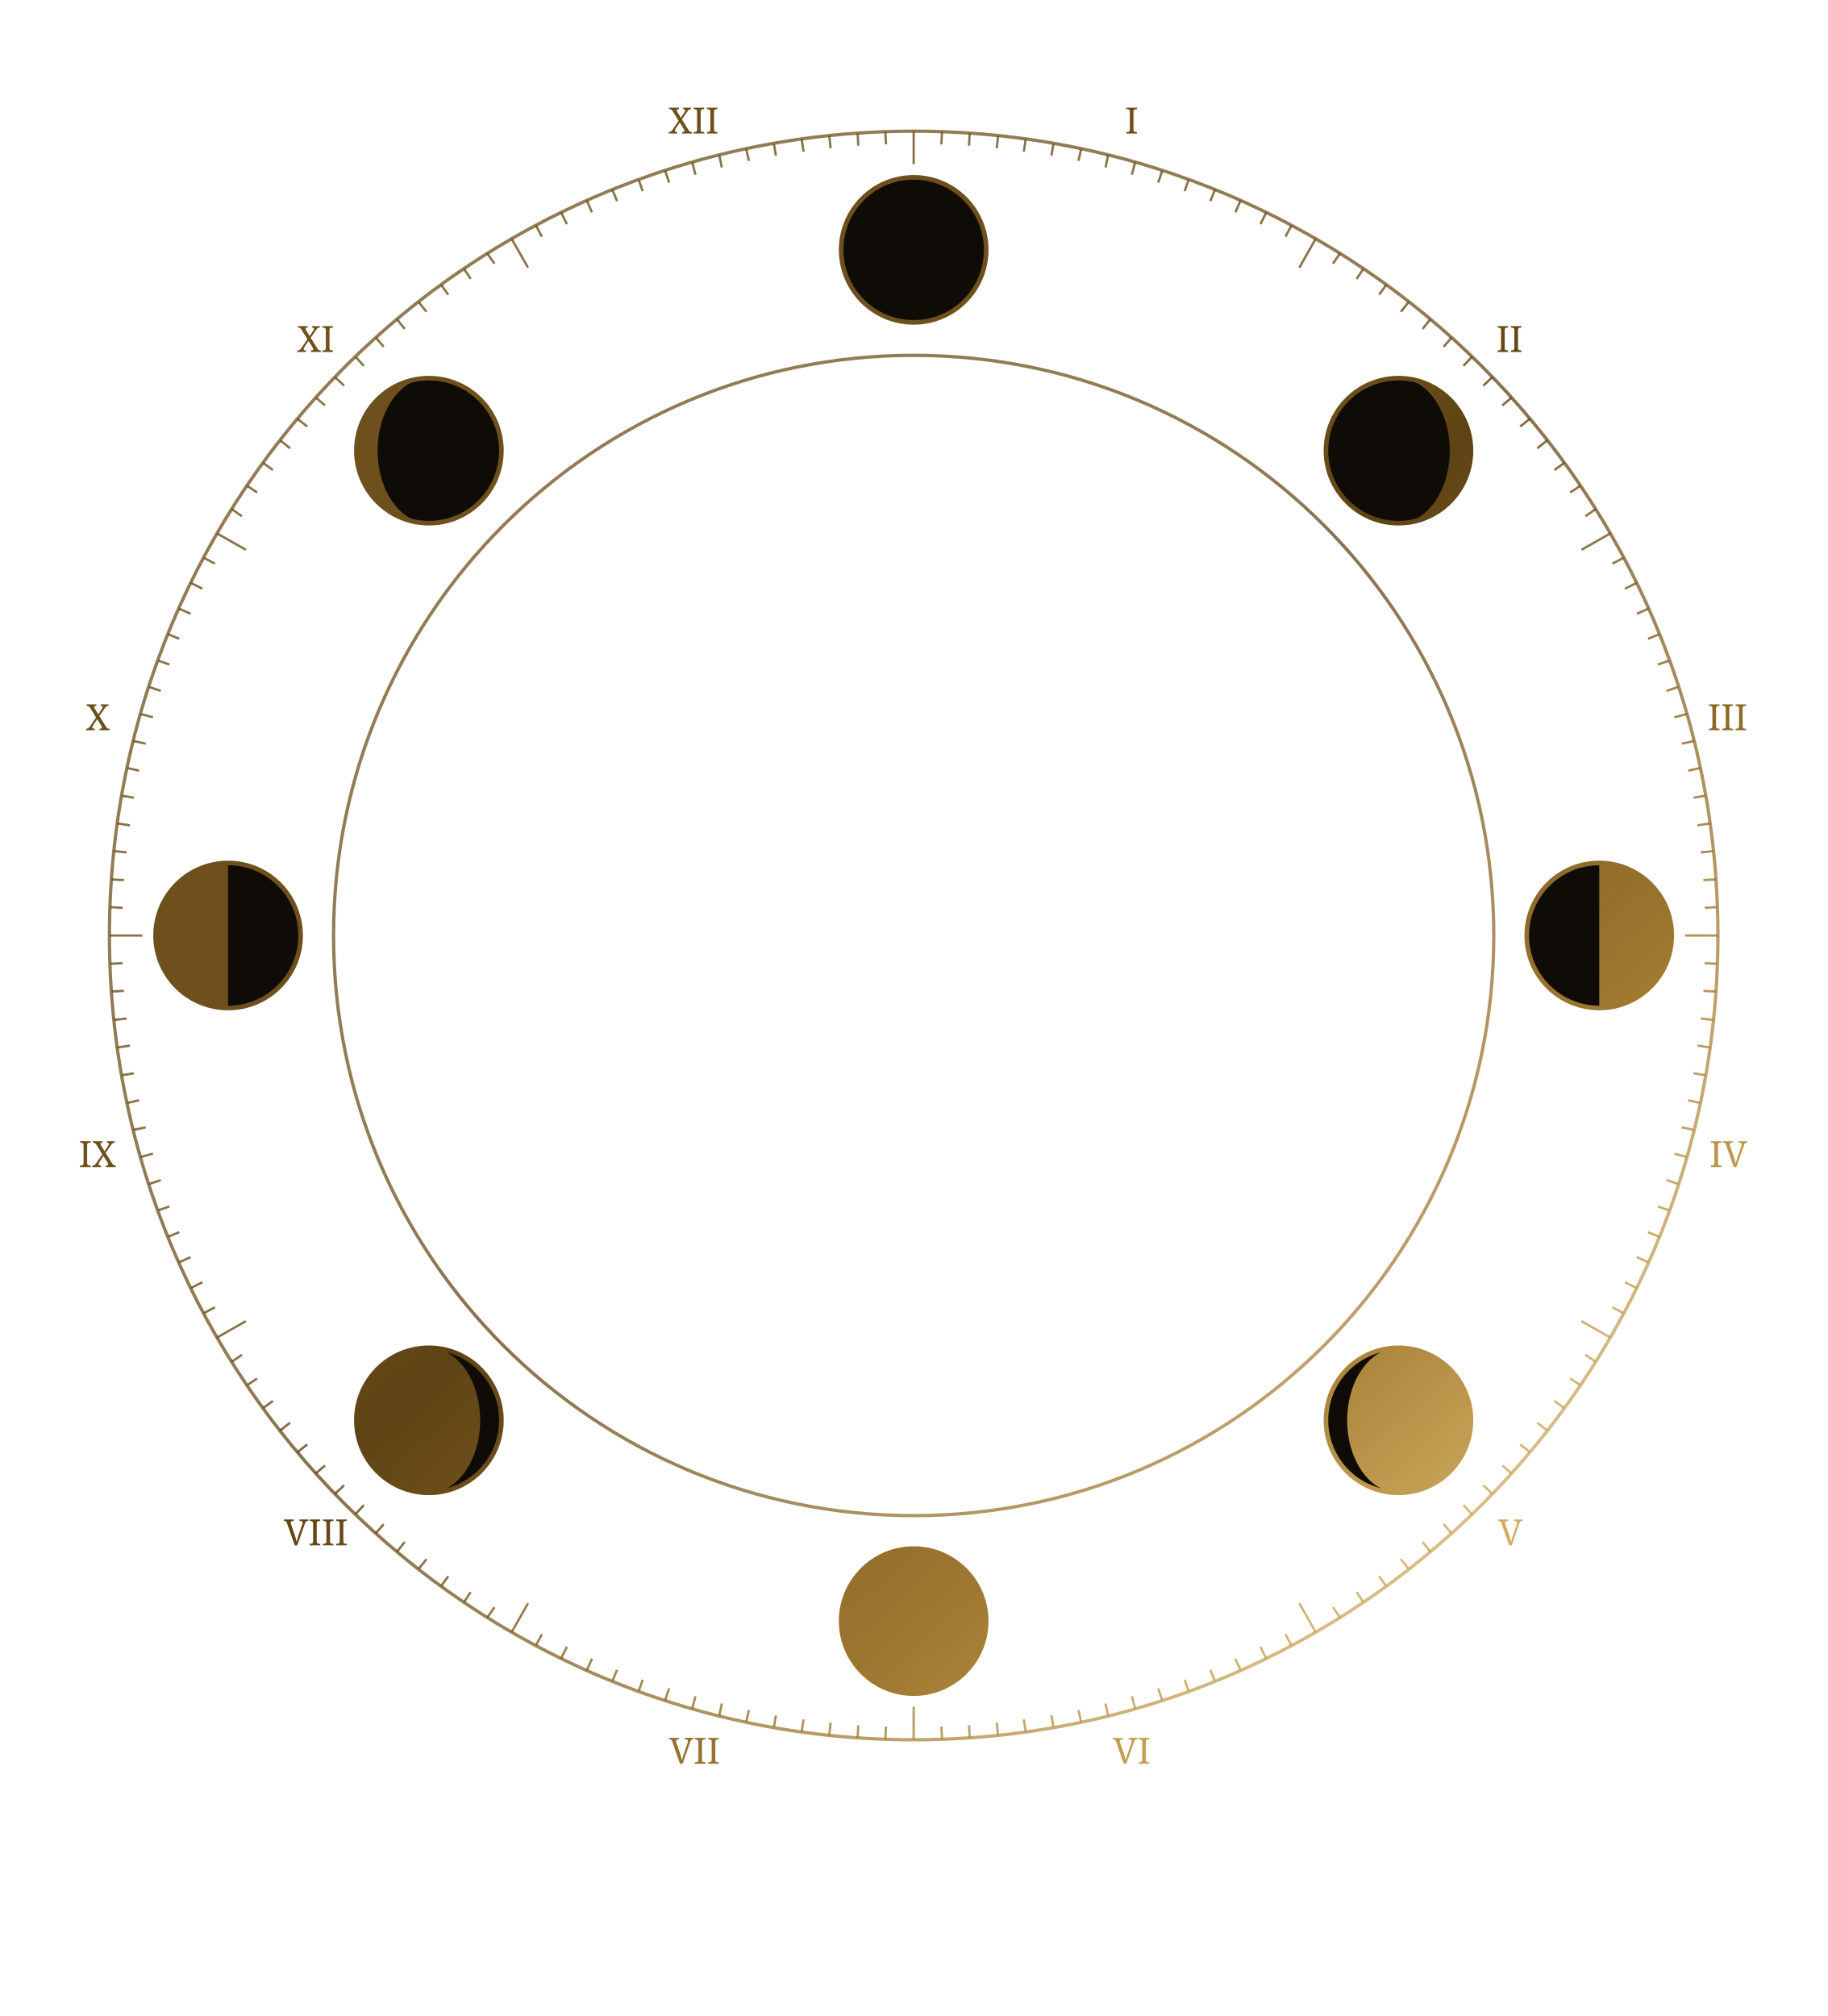
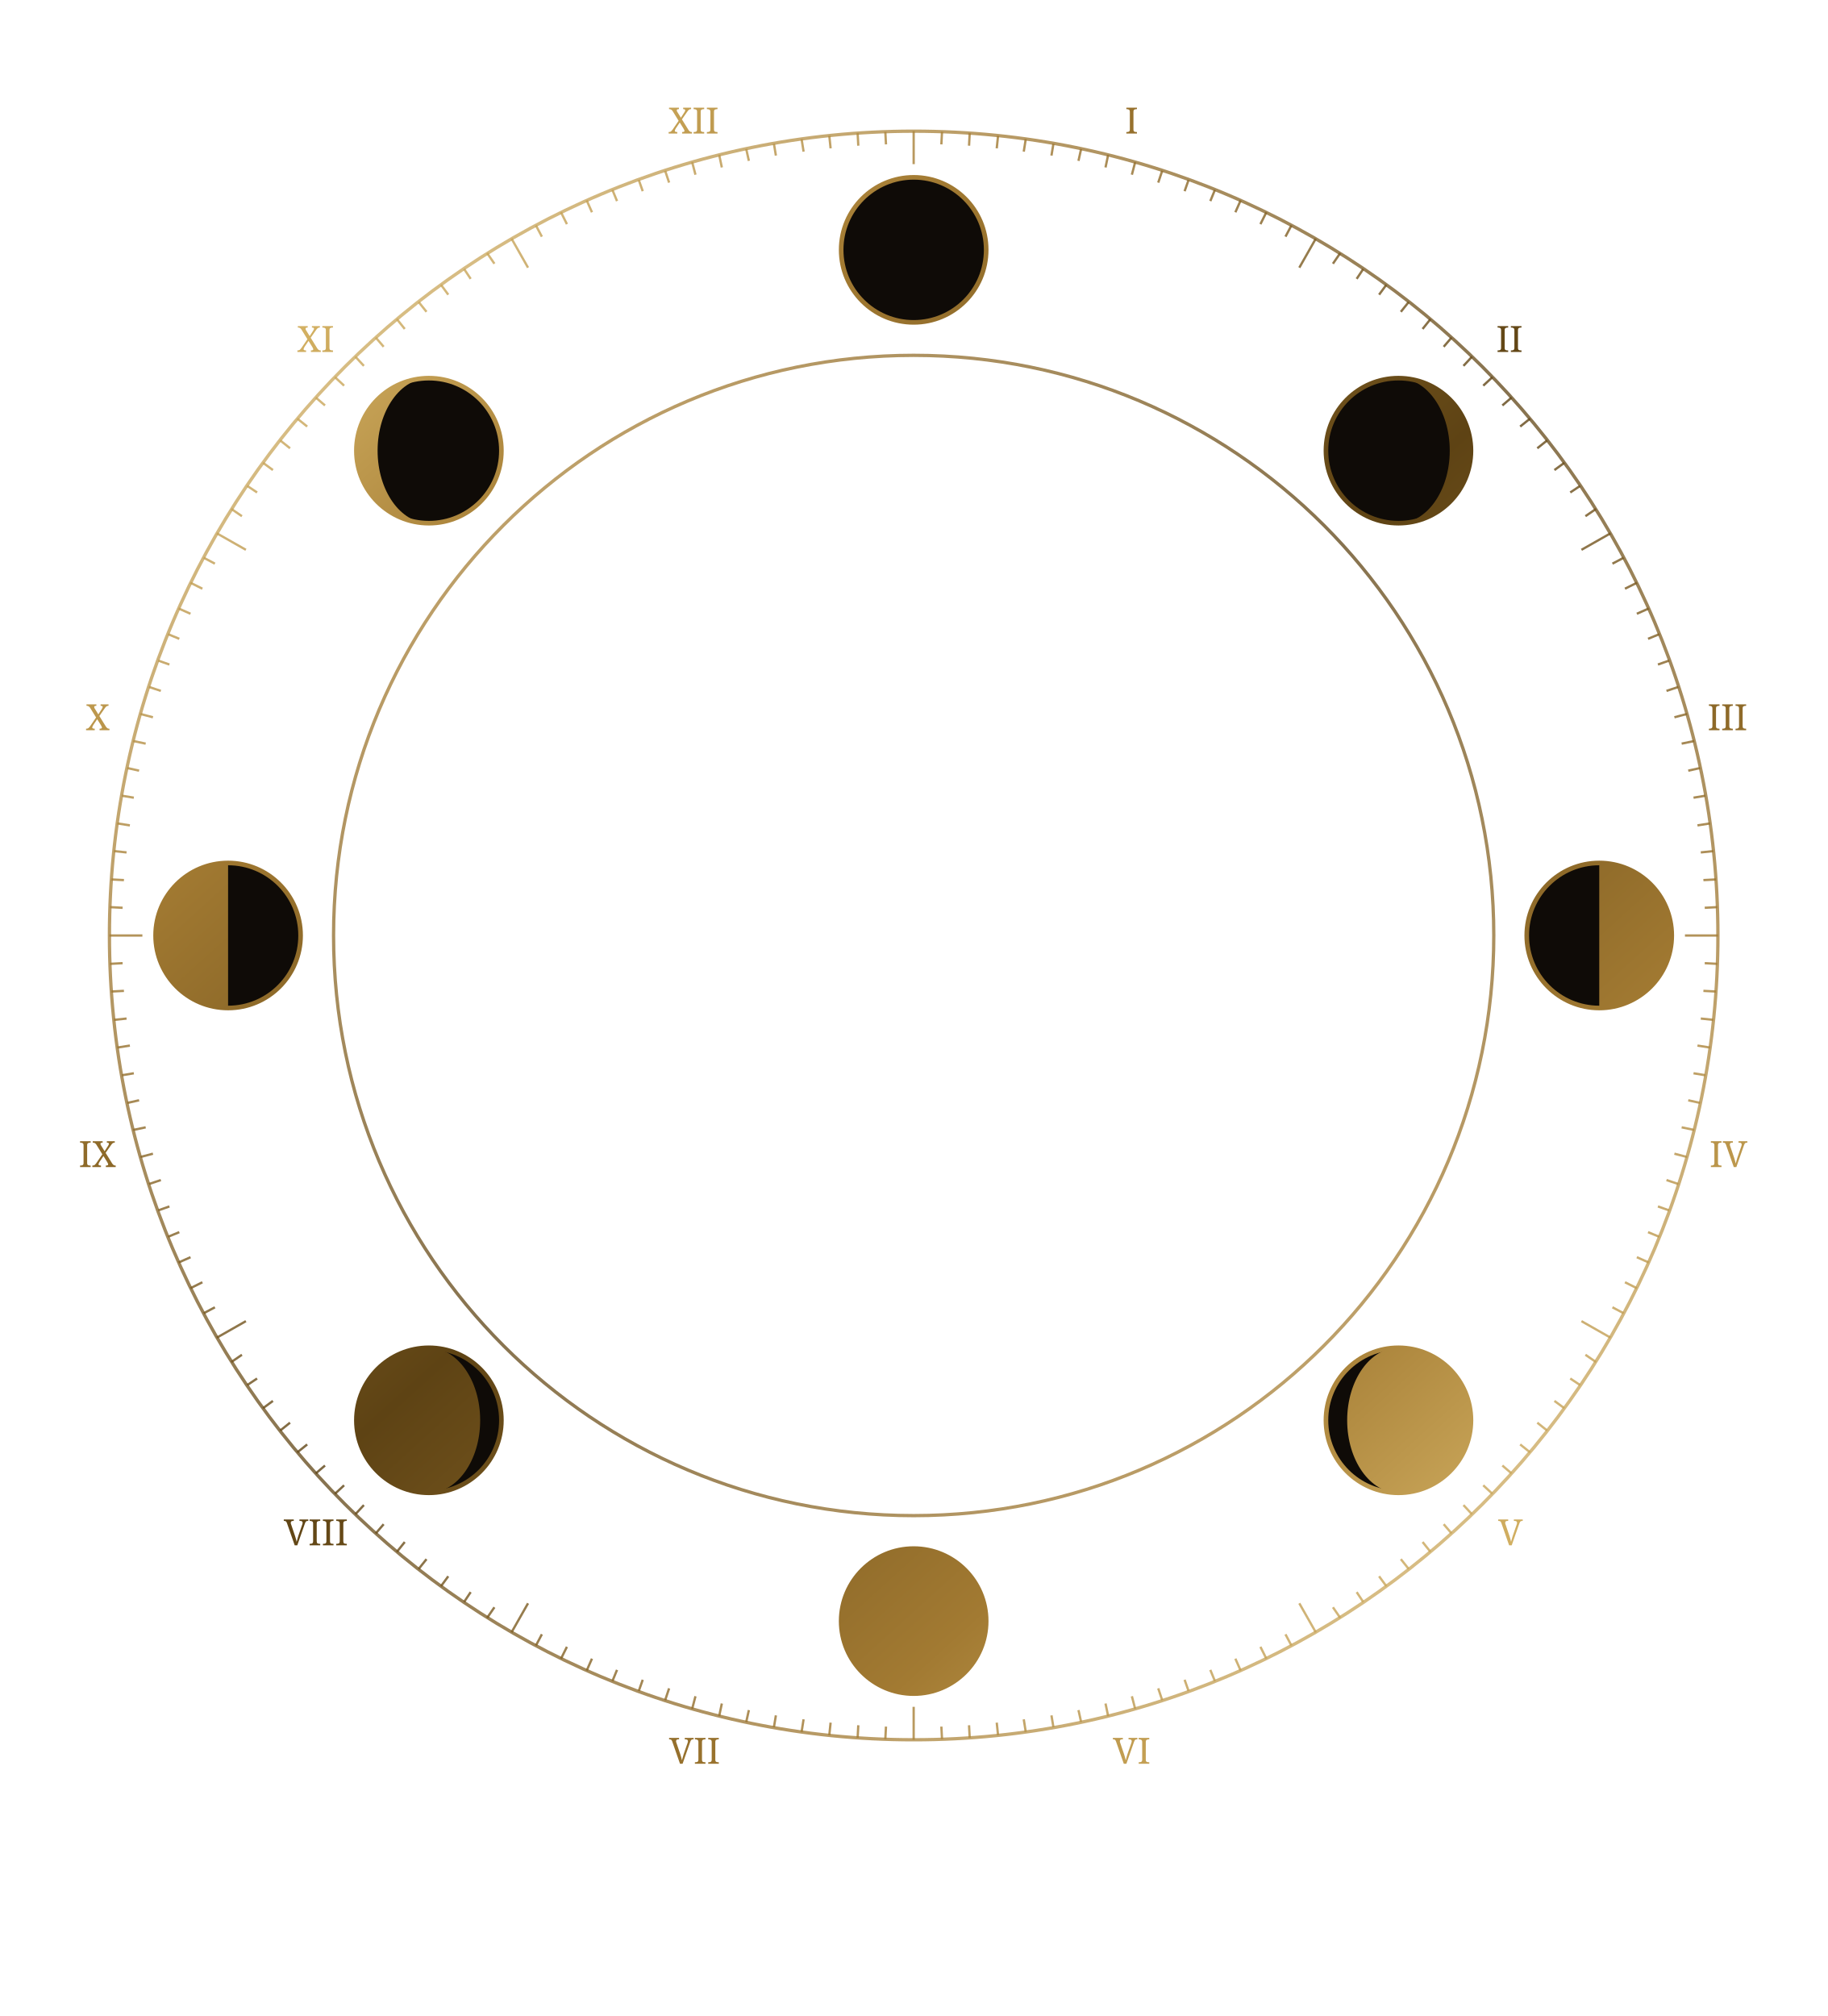
<svg xmlns="http://www.w3.org/2000/svg" viewBox="-12.6 -13.9 277.2 305.8">
  <defs>
-     <linearGradient id="c207b0" gradientUnits="userSpaceOnUse" x1="-12.6" y1="-13.9" x2="264.6" y2="291.9">
-       <stop offset="0" stop-color="#6d501b" />
-       <stop offset=".045" stop-color="#5e4314" />
-       <stop offset=".045" stop-color="#5e4314" />
-       <stop offset=".245" stop-color="#a27a32" />
-       <stop offset=".409" stop-color="#e7c777" />
+     <linearGradient id="c207b0" gradientUnits="userSpaceOnUse" data-foil="252 278 0.42" spreadMethod="reflect" x1="-118.44" y1="-130.66" x2="370.44" y2="408.66">
+       <stop offset="0" stop-color="#f8e6b2" />
+       <stop offset=".036" stop-color="#e7c777" />
+       <stop offset=".129" stop-color="#a27a32" />
+       <stop offset=".242" stop-color="#5e4314" />
+       <stop offset=".242" stop-color="#5e4314" />
+       <stop offset=".356" stop-color="#a27a32" />
+       <stop offset=".449" stop-color="#e7c777" />
      <stop offset=".5" stop-color="#fff3cc" />
-       <stop offset=".591" stop-color="#d3a851" />
-       <stop offset=".773" stop-color="#8a6424" />
-       <stop offset=".955" stop-color="#56390e" />
-       <stop offset=".955" stop-color="#56390e" />
-       <stop offset="1" stop-color="#634414" />
+       <stop offset=".551" stop-color="#d3a851" />
+       <stop offset=".655" stop-color="#8a6424" />
+       <stop offset=".758" stop-color="#56390e" />
+       <stop offset=".758" stop-color="#56390e" />
+       <stop offset=".861" stop-color="#8a6424" />
+       <stop offset=".964" stop-color="#d3a851" />
+       <stop offset="1" stop-color="#f2dda7" />
    </linearGradient>
  </defs>
  <g transform="translate(126 128)">
    <path d="M-122 0a122 122 0 1 0 244 0 122 122 0 1 0-244 0m34 0a88 88 0 1 0 176 0 88 88 0 1 0-176 0" fill="none" stroke="url(#c207b0)" stroke-width=".5" opacity=".75" />
-     <g>
+     <g data-anim="ce-spin" data-anim-css="200s linear 0s infinite normal" data-anim-origin="0 0">
      <path d="M122 0h-5m4.9 4.3-1.9-.1m1.7 4.3-1.9-.1m1.5 4.4-1.9-.2m1.4 4.4-1.9-.3m1.2 4.5-1.8-.3m1 4.5-1.8-.4m.9 4.5-1.9-.4m.8 4.5-1.9-.5m.6 4.6-1.8-.6m.4 4.6-1.7-.6m.2 4.6-1.7-.7m.1 4.6-1.8-.8m0 4.7-1.8-.9m-.2 4.7-1.7-.9m-.3 4.6-4.4-2.5m2.2 6.2-1.6-1.1m-.8 4.6-1.5-1m-.9 4.5-1.5-1.1m-1.1 4.5-1.5-1.2m-1.1 4.5-1.5-1.2m-1.3 4.4-1.4-1.2m-1.5 4.3-1.4-1.3m-1.7 4.4-1.3-1.4m-1.8 4.3-1.2-1.4m-2 4.2-1.2-1.5m-2.1 4.1-1.2-1.5m-2.2 4.1-1.1-1.5m-2.4 3.9-1-1.5m-2.5 3.9-1.1-1.6m-2.6 3.8-2.5-4.4m-1.2 6.4-.9-1.7m-2.9 3.7-.9-1.8m-3 3.6-.8-1.8m-3.1 3.4-.7-1.7m-3.3 3.2-.6-1.7m-3.4 3.1-.6-1.8m-3.5 3.1-.5-1.9m-3.6 3-.4-1.9m-3.7 2.8-.4-1.8m-3.8 2.6-.3-1.8m-3.9 2.5-.3-1.9m-3.9 2.4-.2-1.9m-4.1 2.3-.1-1.9m-4.1 2.1-.1-1.9m-4.2 2v-5m-4.3 4.9 .1-1.9m-4.3 1.7 .1-1.9m-4.4 1.5 .2-1.9m-4.4 1.4 .3-1.9m-4.5 1.2 .3-1.8m-4.5 1 .4-1.8m-4.5 .9 .4-1.9m-4.5 .8 .5-1.9m-4.6 .6 .6-1.8m-4.6 .4 .6-1.7m-4.6 .2 .7-1.7m-4.6 .1 .8-1.8m-4.7 0 .9-1.8m-4.7-.2 .9-1.7m-4.6-.3 2.5-4.4m-6.2 2.2 1.1-1.6m-4.6-.8 1-1.5m-4.5-.9 1.1-1.5m-4.5-1.1 1.2-1.5m-4.5-1.1 1.2-1.5m-4.4-1.3 1.2-1.4m-4.3-1.5 1.3-1.4m-4.4-1.7 1.4-1.3m-4.3-1.8 1.4-1.2m-4.2-2 1.5-1.2m-4.1-2.1 1.5-1.2m-4.1-2.2 1.5-1.1m-3.9-2.4 1.5-1m-3.9-2.5 1.6-1.1m-3.8-2.6 4.4-2.5m-6.4-1.2 1.7-.9m-3.7-2.9 1.8-.9m-3.6-3 1.8-.8m-3.4-3.1 1.7-.7m-3.2-3.3 1.7-.6m-3.1-3.4 1.8-.6m-3.1-3.5 1.9-.5m-3-3.6 1.9-.4m-2.8-3.7 1.8-.4m-2.6-3.8 1.8-.3m-2.5-3.9 1.9-.3m-2.4-3.9 1.9-.2m-2.3-4.1 1.9-.1m-2.1-4.1 1.9-.1m-2-4.2h5m-4.9-4.3 1.9 .1m-1.7-4.3 1.9 .1m-1.5-4.4 1.9 .2m-1.4-4.4 1.9 .3m-1.2-4.5 1.8 .3m-1-4.5 1.8 .4m-.9-4.5 1.9 .4m-.8-4.5 1.9 .5m-.6-4.6 1.8 .6m-.4-4.6 1.7 .6m-.2-4.6 1.7 .7m-.1-4.6 1.8 .8m0-4.7 1.8 .9m.2-4.7 1.7 .9m.3-4.6 4.4 2.5m-2.2-6.2 1.6 1.1m.8-4.6 1.5 1m.9-4.5 1.5 1.1m1.1-4.5 1.5 1.2m1.1-4.5 1.5 1.2m1.3-4.4 1.4 1.2m1.5-4.3 1.4 1.3m1.7-4.4 1.3 1.4m1.8-4.3 1.2 1.4m2-4.2 1.2 1.5m2.1-4.1 1.2 1.5m2.2-4.1 1.1 1.5m2.4-3.9 1 1.5m2.5-3.9 1.1 1.6m2.6-3.8 2.5 4.4m1.2-6.4 .9 1.7m2.9-3.7 .9 1.8m3-3.6 .8 1.8m3.1-3.4 .7 1.7m3.3-3.2 .6 1.7m3.4-3.1 .6 1.8m3.5-3.1 .5 1.9m3.6-3 .4 1.9m3.7-2.8 .4 1.8m3.8-2.6 .3 1.8m3.9-2.5 .3 1.9m3.9-2.4 .2 1.9m4.1-2.3 .1 1.9m4.1-2.1 .1 1.9m4.2-2v5m4.3-4.9-.1 1.9m4.3-1.7-.1 1.9m4.4-1.5-.2 1.9m4.4-1.4-.3 1.9m4.5-1.2-.3 1.8m4.5-1-.4 1.8m4.5-.9-.4 1.9m4.5-.8-.5 1.9m4.6-.6-.6 1.8m4.6-.4-.6 1.7m4.6-.2-.7 1.7m4.6-.1-.8 1.8m4.7 0-.9 1.8m4.7 .2-.9 1.7m4.6 .3-2.5 4.4m6.2-2.2-1.1 1.6m4.6 .8-1 1.5m4.5 .9-1.1 1.5m4.5 1.1-1.2 1.5m4.5 1.1-1.2 1.5m4.4 1.3-1.2 1.4m4.3 1.5-1.3 1.4m4.4 1.7-1.4 1.3m4.3 1.8-1.4 1.2m4.2 2-1.5 1.2m4.1 2.1-1.5 1.2m4.1 2.2-1.5 1.1m3.9 2.4-1.5 1m3.9 2.5-1.6 1.1m3.8 2.6-4.4 2.5m6.4 1.2-1.7 .9m3.7 2.9-1.8 .9m3.6 3-1.8 .8m3.4 3.1-1.7 .7m3.2 3.3-1.7 .6m3.1 3.4-1.8 .6m3.1 3.5-1.9 .5m3 3.6-1.9 .4m2.8 3.7-1.8 .4m2.6 3.8-1.8 .3m2.5 3.9-1.9 .3m2.4 3.9-1.9 .2m2.3 4.1-1.9 .1m2.1 4.1-1.9 .1" stroke="url(#c207b0)" stroke-width=".35" opacity=".8" />
      <text fill="url(#c207b0)" font-family="Georgia" font-size="5.5">
        <tspan x="32.06" y="-121.64">I</tspan>
      </text>
      <text fill="url(#c207b0)" font-family="Georgia" font-size="5.5">
        <tspan x="88.37 90.49" y="-88.51">II</tspan>
      </text>
      <text fill="url(#c207b0)" font-family="Georgia" font-size="5.5">
        <tspan x="120.43 122.55 124.69" y="-31.13">III</tspan>
      </text>
      <text fill="url(#c207b0)" font-family="Georgia" font-size="5.5">
        <tspan x="120.73 122.86" y="35.13">IV</tspan>
      </text>
      <text fill="url(#c207b0)" font-family="Georgia" font-size="5.5">
        <tspan x="88.67" y="92.51">V</tspan>
      </text>
      <text fill="url(#c207b0)" font-family="Georgia" font-size="5.5">
        <tspan x="30.22 33.88" y="125.64">VI</tspan>
      </text>
      <text fill="url(#c207b0)" font-family="Georgia" font-size="5.5">
        <tspan x="-37.1 -33.44 -31.3" y="125.64">VII</tspan>
      </text>
      <text fill="url(#c207b0)" font-family="Georgia" font-size="5.5">
        <tspan x="-95.55 -91.89 -89.75 -87.63" y="92.51">VIII</tspan>
      </text>
      <text fill="url(#c207b0)" font-family="Georgia" font-size="5.5">
        <tspan x="-126.66 -124.54" y="35.13">IX</tspan>
      </text>
      <text fill="url(#c207b0)" font-family="Georgia" font-size="5.5">
        <tspan x="-125.59" y="-31.13">X</tspan>
      </text>
      <text fill="url(#c207b0)" font-family="Georgia" font-size="5.5">
        <tspan x="-93.53 -89.64" y="-88.51">XI</tspan>
      </text>
      <text fill="url(#c207b0)" font-family="Georgia" font-size="5.5">
        <tspan x="-37.22 -33.33 -31.19" y="-121.64">XII</tspan>
      </text>
      <g>
        <circle cx="0" cy="-104" r="11" fill="#0f0b07" stroke="url(#c207b0)" stroke-width=".7" />
        <path d="M0-115a11 11 0 0 1 0 22 11 11 0 0 0 0-22z" fill="url(#c207b0)" />
      </g>
      <g>
        <circle cx="73.54" cy="-73.54" r="11" fill="#0f0b07" stroke="url(#c207b0)" stroke-width=".7" />
        <path d="M73.54-84.54a11 11 0 0 1 0 22 7.78 11 0 0 0 0-22z" fill="url(#c207b0)" />
      </g>
      <g>
        <circle cx="104" cy="0" r="11" fill="#0f0b07" stroke="url(#c207b0)" stroke-width=".7" />
        <path d="M104-11a11 11 0 0 1 0 22 0 11 0 0 0 0-22z" fill="url(#c207b0)" />
      </g>
      <g>
        <circle cx="73.54" cy="73.54" r="11" fill="#0f0b07" stroke="url(#c207b0)" stroke-width=".7" />
        <path d="M73.54 62.54a11 11 0 0 1 0 22 7.78 11 0 0 1 0-22z" fill="url(#c207b0)" />
      </g>
      <g>
        <circle cx="0" cy="104" r="11" fill="#0f0b07" stroke="url(#c207b0)" stroke-width=".7" />
        <path d="M0 93a11 11 0 0 0 0 22 11 11 0 0 0 0-22z" fill="url(#c207b0)" />
      </g>
      <g>
        <circle cx="-73.54" cy="73.54" r="11" fill="#0f0b07" stroke="url(#c207b0)" stroke-width=".7" />
        <path d="M-73.54 62.54a11 11 0 0 0 0 22 7.78 11 0 0 0 0-22z" fill="url(#c207b0)" />
      </g>
      <g>
        <circle cx="-104" cy="0" r="11" fill="#0f0b07" stroke="url(#c207b0)" stroke-width=".7" />
        <path d="M-104-11a11 11 0 0 0 0 22 0 11 0 0 0 0-22z" fill="url(#c207b0)" />
      </g>
      <g>
        <circle cx="-73.54" cy="-73.54" r="11" fill="#0f0b07" stroke="url(#c207b0)" stroke-width=".7" />
        <path d="M-73.54-84.54a11 11 0 0 0 0 22 7.78 11 0 0 1 0-22z" fill="url(#c207b0)" />
      </g>
    </g>
  </g>
</svg>
